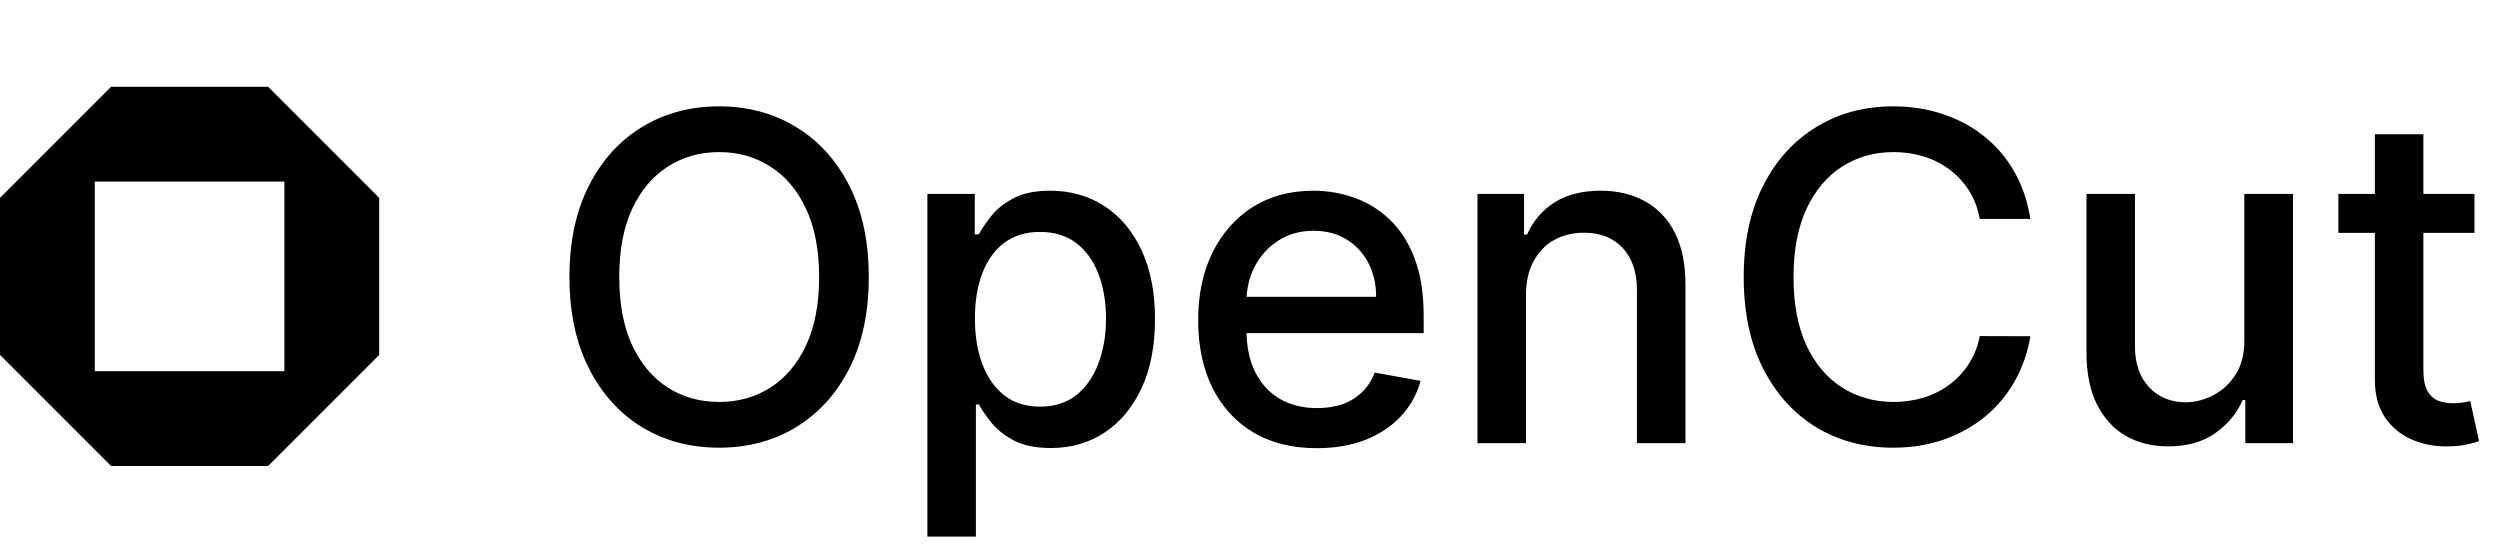
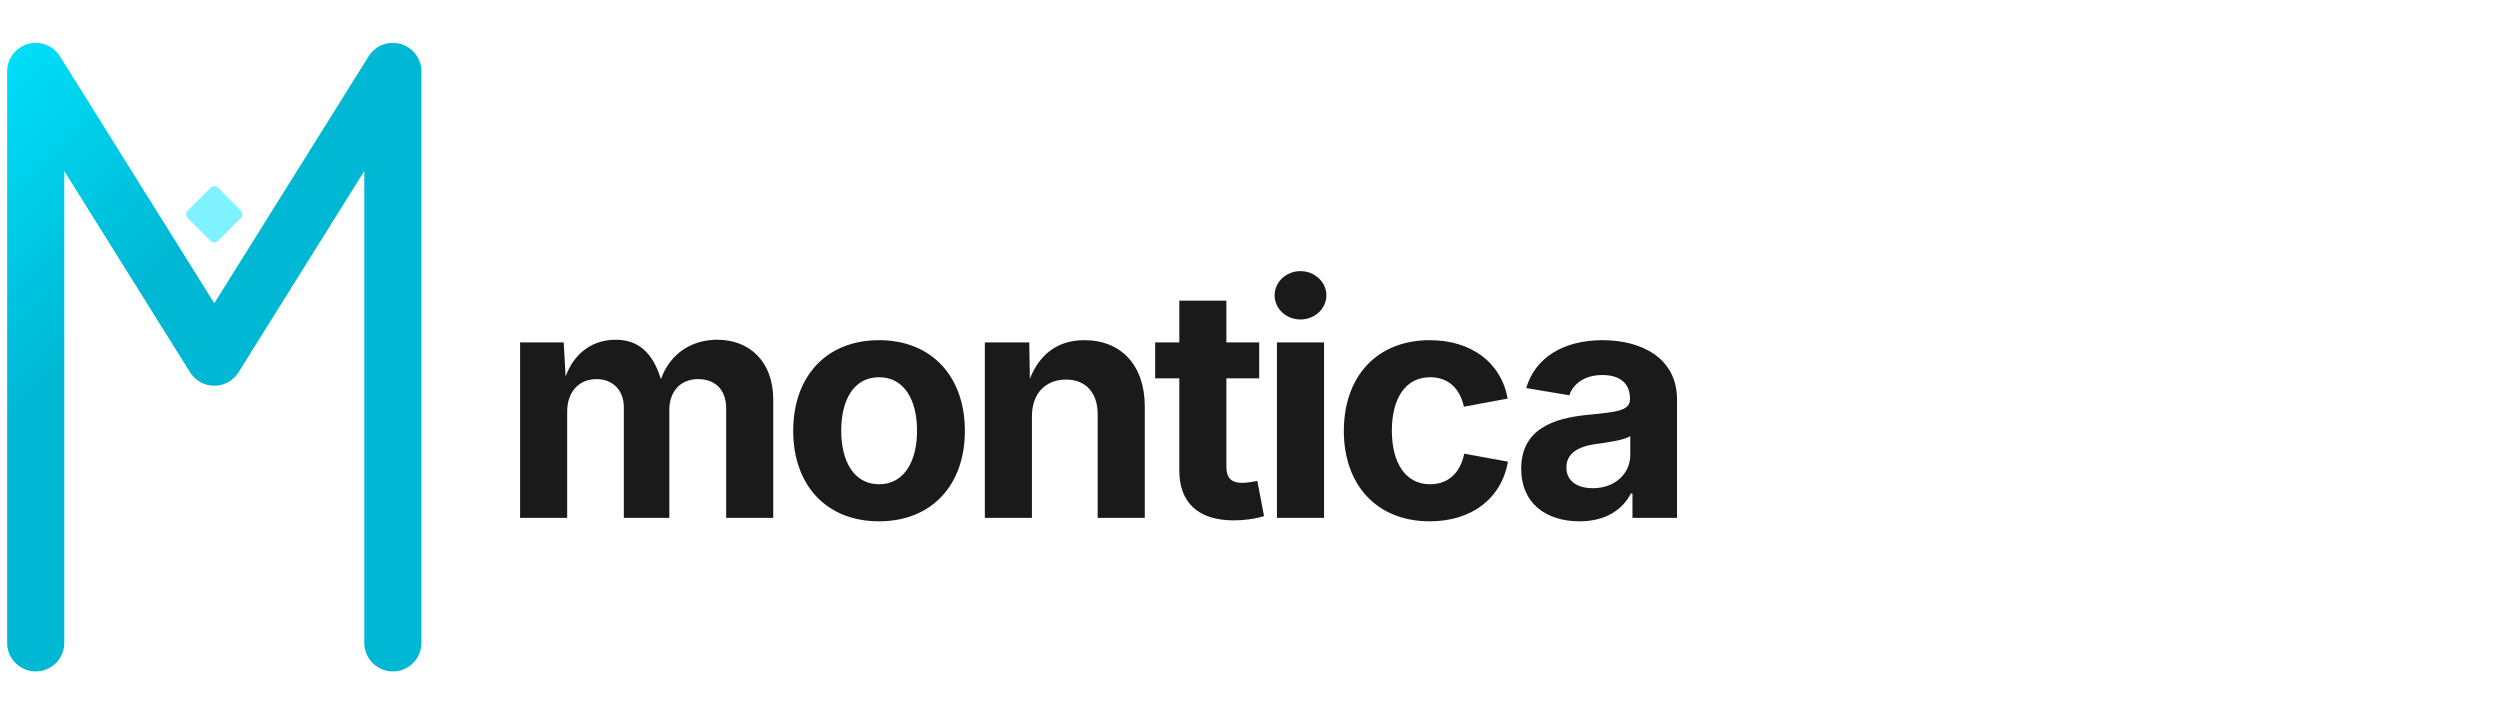
- <svg xmlns="http://www.w3.org/2000/svg" width="1809" height="400" viewBox="0 0 1809 400" fill="none">
-   <path d="M628.645 200.451C628.645 226.121 623.947 248.191 614.555 266.66C605.167 285.052 592.291 299.218 575.934 309.157C559.656 319.018 541.147 323.948 520.407 323.948C499.59 323.948 481.002 319.018 464.645 309.157C448.367 299.218 435.534 285.013 426.142 266.543C416.751 248.073 412.053 226.042 412.053 200.451C412.053 174.781 416.751 152.75 426.142 134.359C435.534 115.889 448.367 101.723 464.645 91.862C481.002 81.923 499.59 76.953 520.407 76.953C541.147 76.953 559.656 81.923 575.934 91.862C592.291 101.723 605.167 115.889 614.555 134.359C623.947 152.75 628.645 174.781 628.645 200.451ZM592.721 200.451C592.721 180.885 589.55 164.411 583.213 151.028C576.952 137.567 568.344 127.393 557.385 120.506C546.509 113.541 534.182 110.058 520.407 110.058C506.555 110.058 494.188 113.541 483.312 120.506C472.433 127.393 463.825 137.567 457.484 151.028C451.223 164.411 448.093 180.885 448.093 200.451C448.093 220.016 451.223 236.53 457.484 249.991C463.825 263.374 472.433 273.547 483.312 280.513C494.188 287.4 506.555 290.843 520.407 290.843C534.182 290.843 546.509 287.4 557.385 280.513C568.344 273.547 576.952 263.374 583.213 249.991C589.55 236.53 592.721 220.016 592.721 200.451ZM671.051 388.281V140.345H705.332V169.577H708.265C710.301 165.82 713.236 161.476 717.071 156.546C720.906 151.615 726.228 147.311 733.035 143.633C739.845 139.876 748.843 137.998 760.036 137.998C774.592 137.998 787.584 141.676 799.012 149.033C810.436 156.389 819.398 166.994 825.894 180.846C832.466 194.698 835.755 211.368 835.755 230.856C835.755 250.343 832.506 267.052 826.01 280.982C819.514 294.835 810.592 305.517 799.246 313.031C787.898 320.465 774.946 324.183 760.387 324.183C749.431 324.183 740.469 322.344 733.504 318.665C726.618 314.987 721.217 310.683 717.306 305.752C713.392 300.822 710.38 296.439 708.265 292.604H706.152V388.281H671.051ZM705.448 230.503C705.448 243.182 707.286 254.295 710.965 263.843C714.645 273.391 719.967 280.865 726.932 286.265C733.898 291.587 742.427 294.248 752.522 294.248C763.008 294.248 771.775 291.469 778.82 285.913C785.861 280.278 791.184 272.648 794.784 263.021C798.463 253.395 800.301 242.556 800.301 230.503C800.301 218.608 798.503 207.925 794.903 198.455C791.379 188.985 786.06 181.511 778.936 176.033C771.894 170.555 763.088 167.816 752.522 167.816C742.347 167.816 733.739 170.437 726.698 175.681C719.732 180.924 714.45 188.242 710.85 197.633C707.25 207.025 705.448 217.981 705.448 230.503ZM952.797 324.3C935.028 324.3 919.729 320.505 906.896 312.913C894.139 305.244 884.278 294.483 877.312 280.63C870.423 266.699 866.982 250.382 866.982 231.677C866.982 213.208 870.423 196.929 877.312 182.842C884.278 168.755 893.98 157.759 906.427 149.855C918.946 141.95 933.58 137.998 950.331 137.998C960.503 137.998 970.364 139.68 979.914 143.046C989.461 146.411 998.03 151.694 1005.62 158.894C1013.21 166.094 1019.2 175.446 1023.58 186.951C1027.97 198.377 1030.16 212.268 1030.16 228.625V241.069H886.82V214.773H995.762C995.762 205.538 993.884 197.359 990.126 190.238C986.37 183.037 981.088 177.364 974.278 173.216C967.547 169.068 959.643 166.994 950.565 166.994C940.704 166.994 932.096 169.42 924.737 174.272C917.461 179.046 911.825 185.307 907.835 193.055C903.921 200.725 901.964 209.059 901.964 218.06V238.604C901.964 250.656 904.076 260.908 908.304 269.36C912.608 277.813 918.595 284.269 926.265 288.73C933.934 293.113 942.896 295.304 953.147 295.304C959.798 295.304 965.865 294.365 971.342 292.487C976.823 290.53 981.557 287.635 985.547 283.8C989.541 279.965 992.592 275.23 994.704 269.595L1027.93 275.582C1025.27 285.365 1020.49 293.935 1013.6 301.291C1006.8 308.57 998.225 314.244 987.894 318.313C977.643 322.305 965.944 324.3 952.797 324.3ZM1104.2 213.599V320.661H1069.1V140.345H1102.79V169.694H1105.02C1109.17 160.146 1115.67 152.476 1124.51 146.685C1133.43 140.894 1144.66 137.998 1158.2 137.998C1170.49 137.998 1181.25 140.58 1190.49 145.746C1199.72 150.833 1206.88 158.424 1211.97 168.52C1217.06 178.616 1219.6 191.098 1219.6 205.968V320.661H1184.5V210.194C1184.5 197.125 1181.09 186.911 1174.29 179.555C1167.48 172.12 1158.13 168.403 1146.23 168.403C1138.09 168.403 1130.85 170.163 1124.51 173.685C1118.25 177.207 1113.28 182.372 1109.6 189.181C1106 195.912 1104.2 204.051 1104.2 213.599ZM1469.18 158.424H1432.55C1431.14 150.598 1428.52 143.711 1424.68 137.763C1420.85 131.815 1416.16 126.767 1410.6 122.619C1405.04 118.471 1398.82 115.341 1391.93 113.228C1385.12 111.115 1377.88 110.058 1370.21 110.058C1356.36 110.058 1343.96 113.541 1333 120.506C1322.12 127.471 1313.51 137.685 1307.17 151.146C1300.92 164.607 1297.79 181.042 1297.79 200.451C1297.79 220.016 1300.92 236.53 1307.17 249.991C1313.51 263.452 1322.16 273.626 1333.12 280.513C1344.08 287.4 1356.4 290.843 1370.1 290.843C1377.69 290.843 1384.89 289.826 1391.7 287.791C1398.59 285.678 1404.81 282.587 1410.36 278.517C1415.92 274.448 1420.61 269.478 1424.45 263.608C1428.36 257.66 1431.06 250.852 1432.55 243.182L1469.18 243.299C1467.22 255.117 1463.42 265.995 1457.79 275.935C1452.23 285.795 1445.07 294.326 1436.31 301.526C1427.62 308.648 1417.68 314.165 1406.49 318.079C1395.3 321.992 1383.09 323.948 1369.86 323.948C1349.04 323.948 1330.5 319.018 1314.22 309.157C1297.94 299.218 1285.1 285.013 1275.71 266.543C1266.4 248.073 1261.75 226.042 1261.75 200.451C1261.75 174.781 1266.44 152.75 1275.83 134.359C1285.22 115.889 1298.06 101.723 1314.34 91.862C1330.61 81.923 1349.12 76.953 1369.86 76.953C1382.62 76.953 1394.52 78.793 1405.55 82.471C1416.66 86.071 1426.64 91.393 1435.48 98.436C1444.33 105.402 1451.65 113.932 1457.44 124.028C1463.23 134.046 1467.14 145.511 1469.18 158.424ZM1623.99 245.882V140.345H1659.21V320.661H1624.69V289.435H1622.82C1618.67 299.061 1612.02 307.083 1602.86 313.5C1593.78 319.839 1582.47 323.009 1568.93 323.009C1557.35 323.009 1547.1 320.465 1538.18 315.378C1529.33 310.213 1522.37 302.582 1517.28 292.487C1512.27 282.391 1509.77 269.908 1509.77 255.038V140.345H1544.87V250.812C1544.87 263.099 1548.27 272.882 1555.08 280.161C1561.89 287.439 1570.73 291.078 1581.61 291.078C1588.19 291.078 1594.72 289.435 1601.22 286.148C1607.79 282.86 1613.23 277.891 1617.53 271.239C1621.91 264.586 1624.07 256.134 1623.99 245.882ZM1790.54 140.345V168.52H1692.05V140.345H1790.54ZM1718.46 97.145H1753.56V267.717C1753.56 274.526 1754.58 279.652 1756.61 283.096C1758.65 286.461 1761.27 288.769 1764.48 290.021C1767.77 291.195 1771.33 291.782 1775.16 291.782C1777.98 291.782 1780.45 291.587 1782.56 291.195C1784.67 290.804 1786.31 290.491 1787.49 290.257L1793.83 319.253C1791.79 320.035 1788.9 320.818 1785.14 321.6C1781.39 322.461 1776.69 322.931 1771.05 323.009C1761.82 323.166 1753.21 321.522 1745.23 318.079C1737.24 314.635 1730.79 309.313 1725.86 302.113C1720.93 294.913 1718.46 285.874 1718.46 274.995V97.145Z" fill="black" />
-   <path d="M274.38 143.178V256.823L194.013 337.19H80.368L0 256.823V143.178L80.368 62.81H194.013L274.38 143.178ZM68.595 131.405V268.595H205.785V131.405H68.595Z" fill="black" />
+ <svg xmlns="http://www.w3.org/2000/svg" width="1400" height="400" viewBox="0 0 1400 400" fill="none">
+   <defs>
+     <linearGradient id="logoGrad" x1="0" y1="0" x2="120" y2="120" gradientUnits="userSpaceOnUse">
+       <stop offset="0%" stop-color="#00E5FF" />
+       <stop offset="100%" stop-color="#00B8D4" />
+     </linearGradient>
+   </defs>
+   <path d="M20 360V40L120 200L220 40V360" stroke="url(#logoGrad)" stroke-width="32" stroke-linecap="round" stroke-linejoin="round" fill="none" />
+   <rect x="108" y="108" width="24" height="24" rx="3" transform="rotate(45 120 120)" fill="#00E5FF" opacity="0.5" />
+   <g fill="#1a1a1a" font-family="Inter, -apple-system, sans-serif" font-weight="700" font-size="180" letter-spacing="-0.04em">
+     <text x="280" y="290">montica</text>
+   </g>
</svg>
